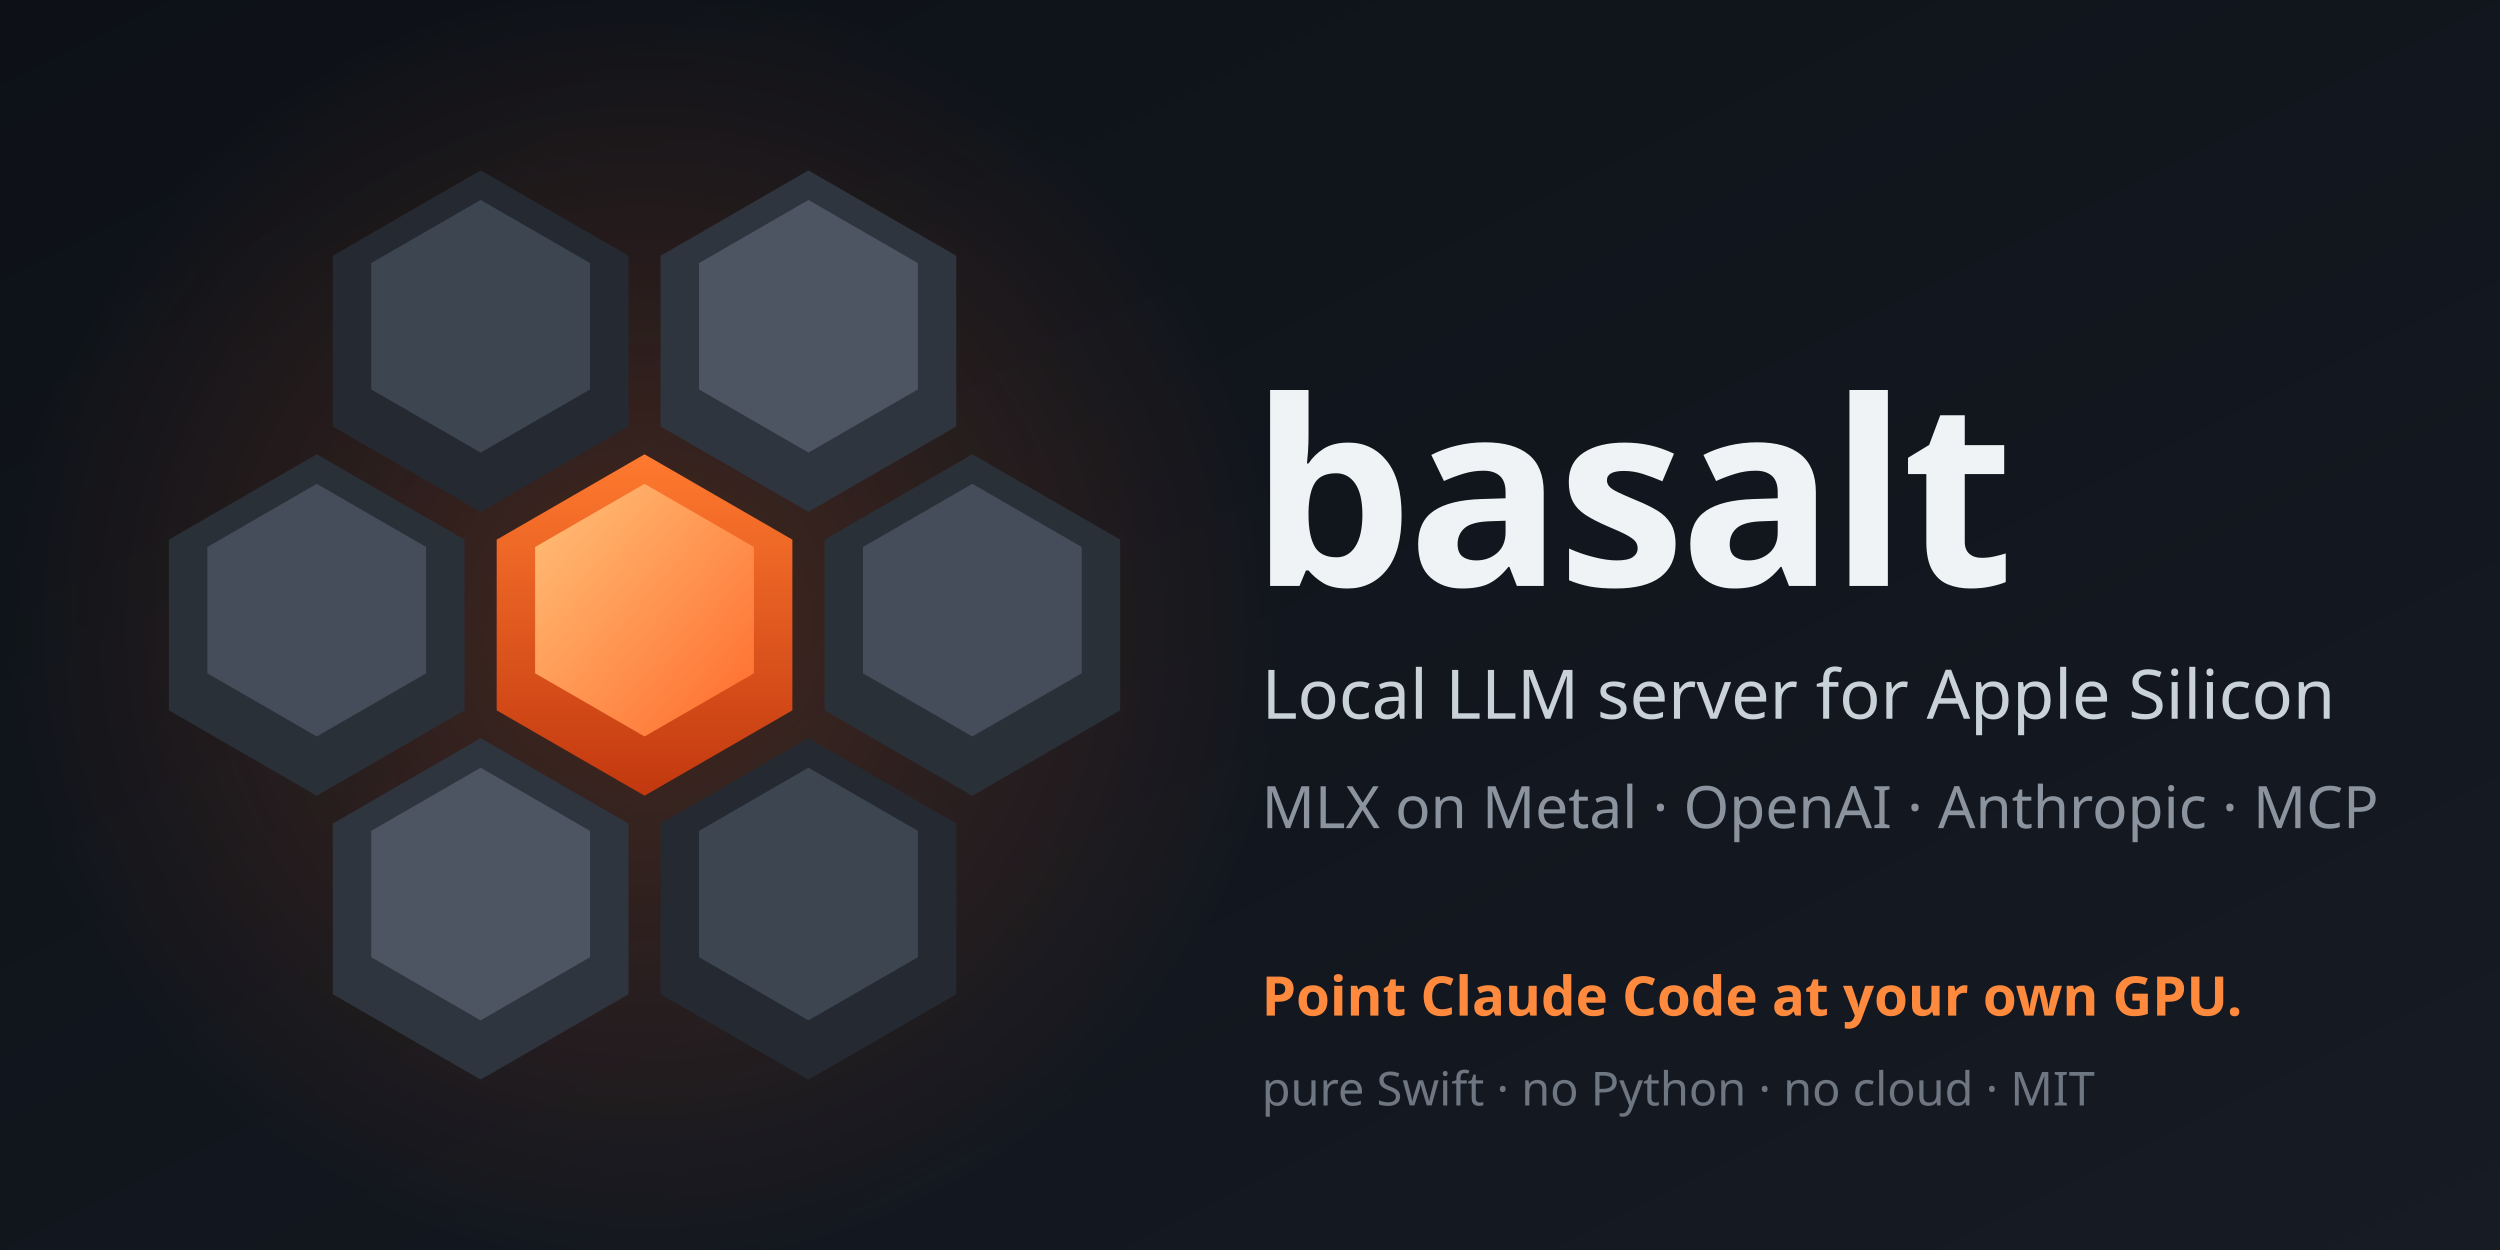
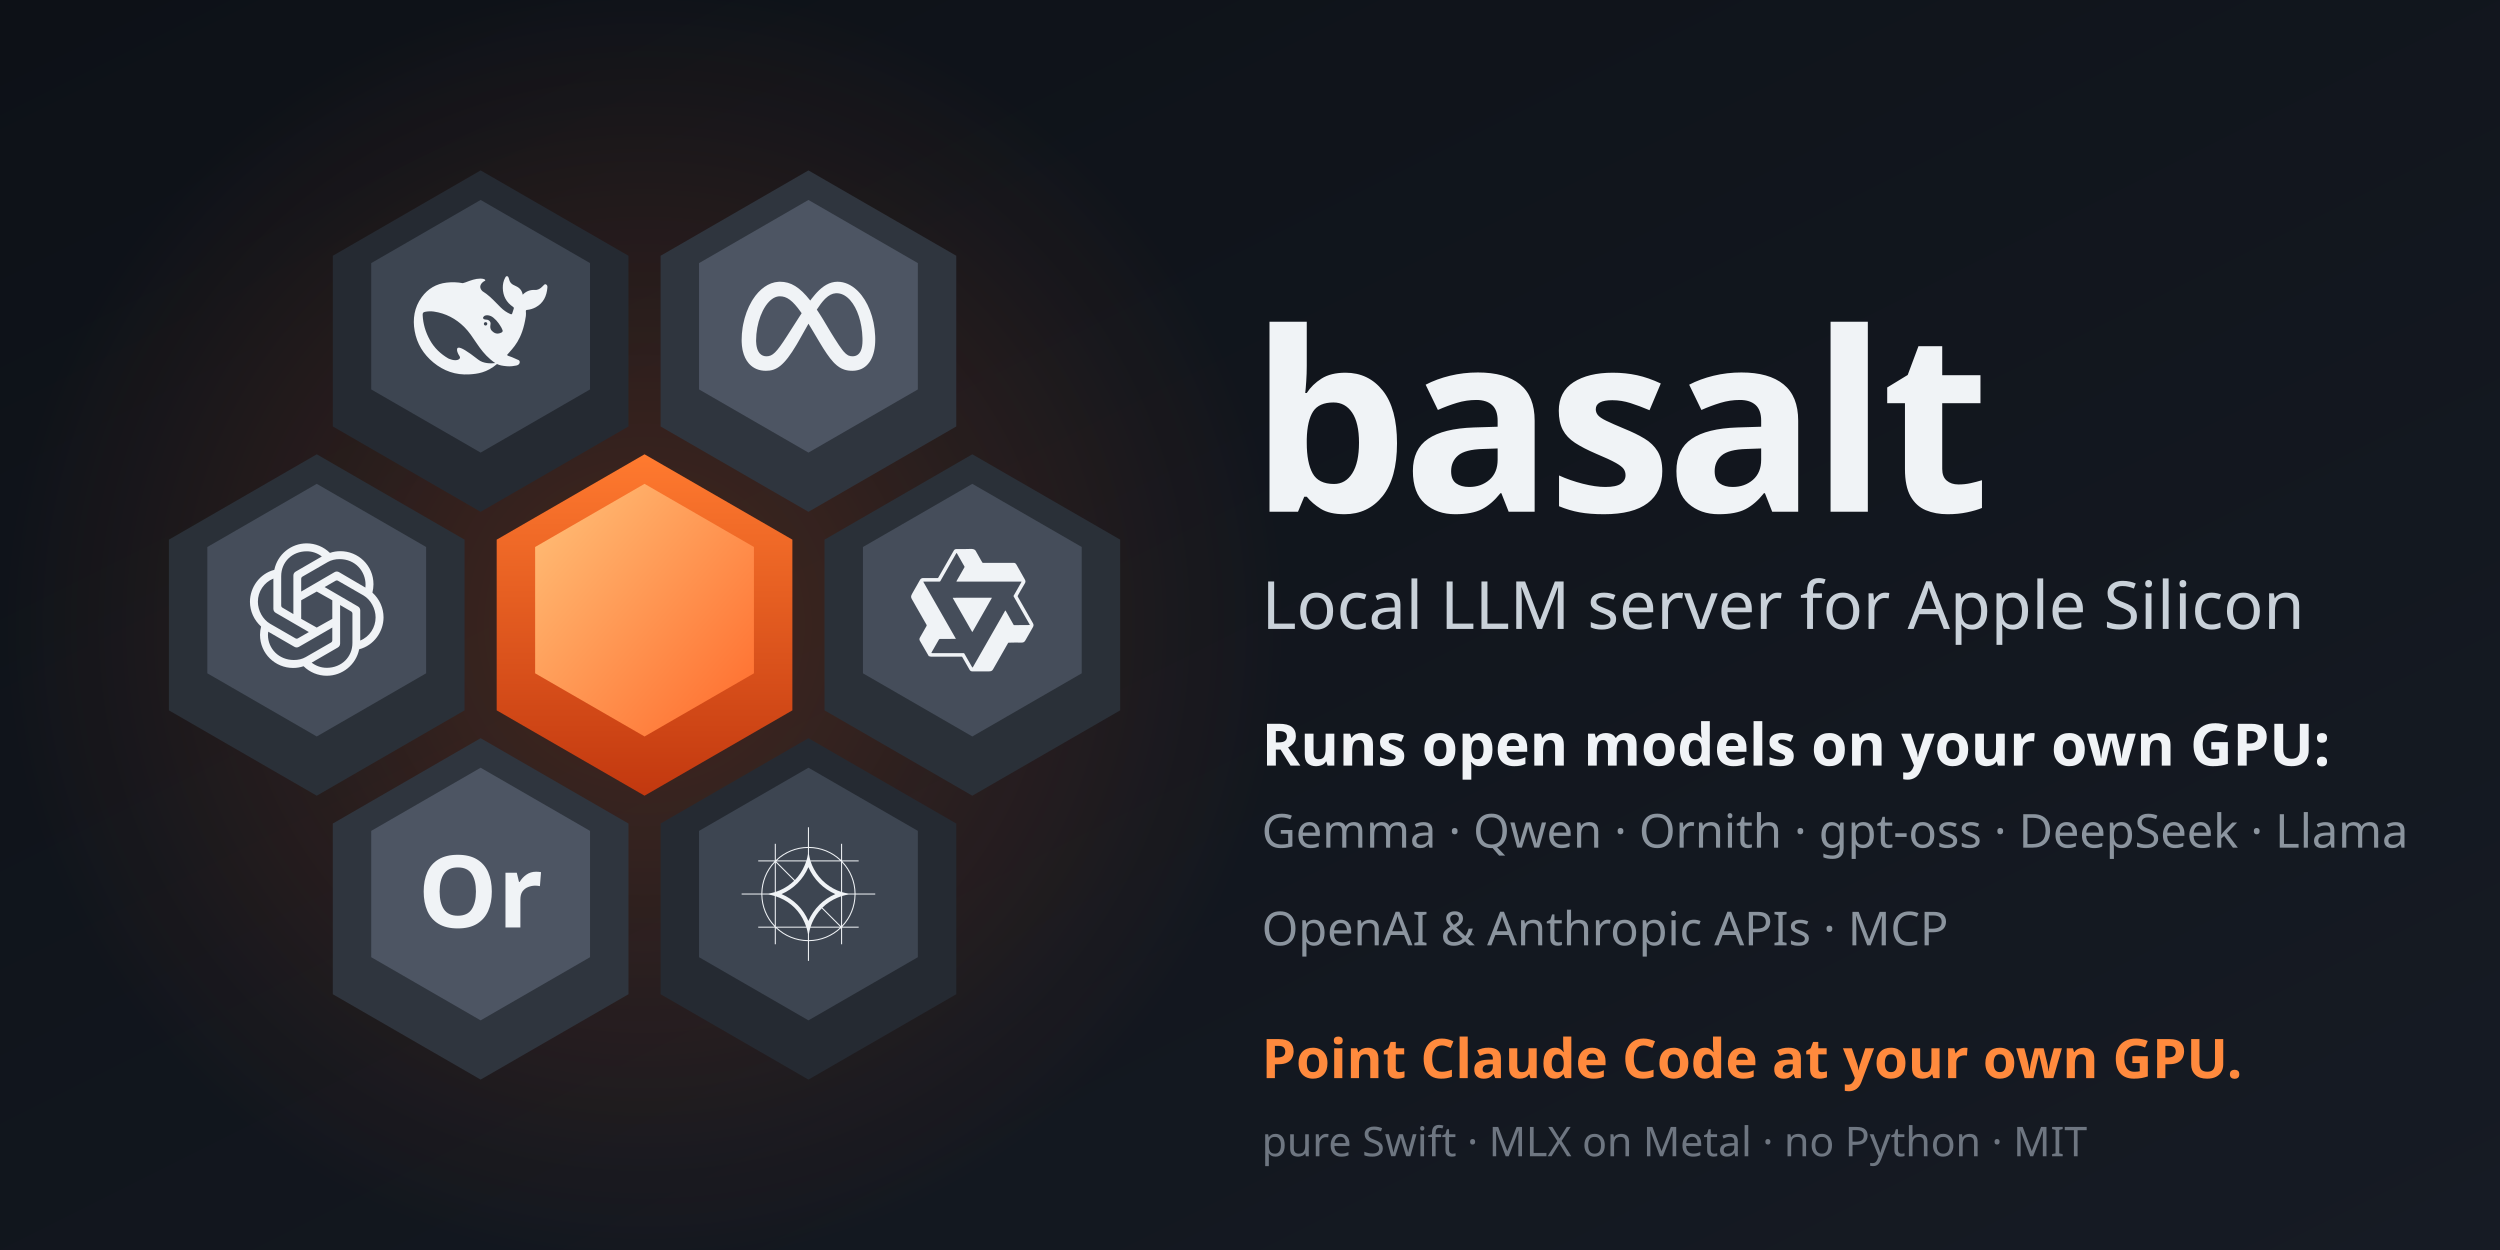
<svg xmlns="http://www.w3.org/2000/svg" viewBox="0 0 1280 640" width="1280" height="640">
  <defs>
    <linearGradient id="hotSide" x1="0" y1="0" x2="0" y2="1">
      <stop offset="0" stop-color="#ff7a2f" />
      <stop offset="1" stop-color="#c2380f" />
    </linearGradient>
    <linearGradient id="hotTop" x1="0" y1="0" x2="1" y2="1">
      <stop offset="0" stop-color="#ffc27a" />
      <stop offset="1" stop-color="#ff6a2b" />
    </linearGradient>
  </defs>
  <defs>
    <linearGradient id="bg" x1="0" y1="0" x2="1" y2="1">
      <stop offset="0" stop-color="#0d1117" />
      <stop offset="1" stop-color="#161b24" />
    </linearGradient>
    <radialGradient id="glow" cx="0.5" cy="0.5" r="0.5">
      <stop offset="0" stop-color="#ff6a2b" stop-opacity="0.22" />
      <stop offset="1" stop-color="#ff6a2b" stop-opacity="0" />
    </radialGradient>
  </defs>
  <rect width="1280" height="640" fill="url(#bg)" />
  <circle cx="330" cy="320" r="330" fill="url(#glow)" />
  <g transform="translate(330 320) scale(1.9)">
    <polygon points="39.84,23.00 0.00,46.00 -39.84,23.00 -39.84,-23.00 -0.00,-46.00 39.84,-23.00" fill="url(#hotSide)" />
    <polygon points="29.48,13.02 0.00,30.04 -29.48,13.02 -29.48,-21.02 -0.00,-38.04 29.48,-21.02" fill="url(#hotTop)" />
    <polygon points="128.17,23.00 88.33,46.00 48.50,23.00 48.50,-23.00 88.33,-46.00 128.17,-23.00" fill="#2a3038" />
    <polygon points="117.81,13.02 88.33,30.04 58.86,13.02 58.86,-21.02 88.33,-38.04 117.81,-21.02" fill="#454d5a" />
+     <g transform="translate(70.33 -22.00) scale(1.5)" fill="#f0f3f6" fill-rule="evenodd">
+       <path d="M12.604 1.34c.393.69.784 1.382 1.174 2.075a.18.18 0 00.157.091h5.552c.174 0 .322.11.446.327l1.454 2.57c.19.337.24.478.024.837-.26.43-.513.864-.76 1.3l-.367.658c-.106.196-.223.28-.04.512l2.652 4.637c.172.301.111.494-.043.77-.437.785-.882 1.564-1.335 2.34-.159.272-.352.375-.68.37-.777-.016-1.552-.01-2.327.016a.099.099 0 00-.081.05 575.097 575.097 0 01-2.705 4.74c-.169.293-.38.363-.725.364-.997.003-2.002.004-3.017.002a.537.537 0 01-.465-.271l-1.335-2.323a.09.09 0 00-.083-.049H4.982c-.285.03-.553-.001-.805-.092l-1.603-2.77a.543.543 0 01-.002-.54l1.207-2.12a.198.198 0 000-.197 550.951 550.951 0 01-1.875-3.272l-.79-1.395c-.16-.31-.173-.496.095-.965.465-.813.927-1.625 1.387-2.436.132-.234.304-.334.584-.335a338.3 338.3 0 012.589-.001.124.124 0 00.107-.063l2.806-4.895a.488.488 0 01.422-.246c.524-.001 1.053 0 1.583-.006L11.704 1c.341-.003.724.032.9.34zm-3.432.403a.06.06 0 00-.052.03L6.254 6.788a.157.157 0 01-.135.078H3.253c-.056 0-.07.025-.041.074l5.81 10.156c.025.042.013.062-.034.063l-2.795.015a.218.218 0 00-.2.116l-1.32 2.31c-.044.078-.021.118.068.118l5.716.008c.046 0 .08.02.104.061l1.403 2.454c.046.081.092.082.139 0l5.006-8.76.783-1.382a.055.055 0 01.096 0l1.424 2.53a.122.122 0 00.107.062l2.763-.02a.04.04 0 00.035-.02.041.041 0 000-.04l-2.9-5.086a.108.108 0 010-.113l.293-.507 1.12-1.977c.024-.041.012-.062-.035-.062H9.2c-.059 0-.073-.026-.043-.077l1.434-2.505a.107.107 0 000-.114L9.225 1.774a.06.06 0 00-.053-.031zm6.29 8.02c.046 0 .058.02.034.06l-.832 1.465-2.613 4.585a.056.056 0 01-.05.029.058.058 0 01-.05-.029L8.498 9.841c-.02-.034-.01-.052.028-.054l.216-.012 6.722-.012z" />
+     </g>
    <polygon points="84.00,99.50 44.17,122.50 4.33,99.50 4.33,53.50 44.17,30.50 84.00,53.50" fill="#252a32" />
    <polygon points="73.65,89.52 44.17,106.54 14.69,89.52 14.69,55.48 44.17,38.46 73.65,55.48" fill="#3d4551" />
+     <g transform="translate(26.17 54.50) scale(1.5)" fill="#f0f3f6" fill-rule="evenodd">
+       <path d="M12.34 5.953a8.233 8.233 0 01-.247-1.125V3.72a8.25 8.25 0 015.562 2.232H12.34zm-.69 0c.113-.373.199-.755.257-1.145V3.72a8.25 8.25 0 00-5.562 2.232h5.304zm-5.433.187h5.373a7.98 7.98 0 01-.267.696 8.41 8.41 0 01-1.76 2.65L6.216 6.14zm-.264-.187H2.977v.187h2.915a8.436 8.436 0 00-2.357 5.767H0v.186h3.535a8.436 8.436 0 002.357 5.767H2.977v.186h2.976v2.977h.187v-2.915a8.436 8.436 0 005.767 2.357V24h.186v-3.535a8.436 8.436 0 005.767-2.357v2.915h.186v-2.977h2.977v-.186h-2.915a8.436 8.436 0 002.357-5.767H24v-.186h-3.535a8.436 8.436 0 00-2.357-5.767h2.915v-.187h-2.977V2.977h-.186v2.915a8.436 8.436 0 00-5.767-2.357V0h-.186v3.535A8.436 8.436 0 006.14 5.892V2.977h-.187v2.976zm6.14 14.326a8.25 8.25 0 005.562-2.233H12.34c-.108.367-.19.743-.247 1.126v1.107zm-.186-1.087a8.015 8.015 0 00-.258-1.146H6.345a8.25 8.25 0 005.562 2.233v-1.087zm-8.186-7.285h1.107a8.23 8.23 0 001.125-.247V6.345a8.25 8.25 0 00-2.232 5.562zm1.087.186H3.72a8.25 8.25 0 002.232 5.562v-5.304a8.012 8.012 0 00-1.145-.258zm15.47-.186a8.25 8.25 0 00-2.232-5.562v5.315c.367.108.743.19 1.126.247h1.107zm-1.086.186c-.39.058-.772.144-1.146.258v5.304a8.25 8.25 0 002.233-5.562h-1.087zm-1.332 5.69V12.41a7.97 7.97 0 00-.696.267 8.409 8.409 0 00-2.65 1.76l3.346 3.346zm0-6.18v-5.45l-.012-.013h-5.451c.076.235.162.468.26.696a8.698 8.698 0 001.819 2.688 8.698 8.698 0 002.688 1.82c.228.097.46.183.696.259zM6.14 17.848V12.41c.235.078.468.167.696.267a8.403 8.403 0 012.688 1.799 8.404 8.404 0 011.799 2.688c.1.228.19.46.267.696H6.152l-.012-.012zm0-6.245V6.326l3.29 3.29a8.716 8.716 0 01-2.594 1.728 8.14 8.14 0 01-.696.259zm6.257 6.257h5.277l-3.29-3.29a8.716 8.716 0 00-1.728 2.594 8.135 8.135 0 00-.259.696zm-2.347-7.81a9.435 9.435 0 01-2.88 1.96 9.14 9.14 0 012.88 1.94 9.14 9.14 0 011.94 2.88 9.435 9.435 0 011.96-2.88 9.14 9.14 0 012.88-1.94 9.435 9.435 0 01-2.88-1.96 9.434 9.434 0 01-1.96-2.88 9.14 9.14 0 01-1.94 2.88z" />
+     </g>
    <polygon points="-4.33,99.50 -44.17,122.50 -84.00,99.50 -84.00,53.50 -44.17,30.50 -4.33,53.50" fill="#2f353e" />
    <polygon points="-14.69,89.52 -44.17,106.54 -73.65,89.52 -73.65,55.48 -44.17,38.46 -14.69,55.48" fill="#4d5563" />
+     <text x="-44.2" y="81.5" text-anchor="middle" font-family="Noto Sans, DejaVu Sans, Helvetica, Arial, sans-serif" font-size="27" font-weight="700" fill="#f0f3f6">Or</text>
    <polygon points="-48.50,23.00 -88.33,46.00 -128.17,23.00 -128.17,-23.00 -88.33,-46.00 -48.50,-23.00" fill="#2a3038" />
    <polygon points="-58.86,13.02 -88.33,30.04 -117.81,13.02 -117.81,-21.02 -88.33,-38.04 -58.86,-21.02" fill="#454d5a" />
+     <g transform="translate(-106.33 -22.00) scale(1.5)" fill="#f0f3f6" fill-rule="evenodd">
+       <path d="M9.205 8.658v-2.26c0-.19.072-.333.238-.428l4.543-2.616c.619-.357 1.356-.523 2.117-.523 2.854 0 4.662 2.212 4.662 4.566 0 .167 0 .357-.024.547l-4.71-2.759a.797.797 0 00-.856 0l-5.97 3.473zm10.609 8.8V12.06c0-.333-.143-.57-.429-.737l-5.97-3.473 1.95-1.118a.433.433 0 01.476 0l4.543 2.617c1.309.76 2.189 2.378 2.189 3.948 0 1.808-1.07 3.473-2.76 4.163zM7.802 12.703l-1.95-1.142c-.167-.095-.239-.238-.239-.428V5.899c0-2.545 1.95-4.472 4.591-4.472 1 0 1.927.333 2.712.928L8.23 5.067c-.285.166-.428.404-.428.737v6.898zM12 15.128l-2.795-1.57v-3.33L12 8.658l2.795 1.57v3.33L12 15.128zm1.796 7.23c-1 0-1.927-.332-2.712-.927l4.686-2.712c.285-.166.428-.404.428-.737v-6.898l1.974 1.142c.167.095.238.238.238.428v5.233c0 2.545-1.974 4.472-4.614 4.472zm-5.637-5.303l-4.544-2.617c-1.308-.761-2.188-2.378-2.188-3.948A4.482 4.482 0 014.21 6.327v5.423c0 .333.143.571.428.738l5.947 3.449-1.95 1.118a.432.432 0 01-.476 0zm-.262 3.9c-2.688 0-4.662-2.021-4.662-4.519 0-.19.024-.38.047-.57l4.686 2.71c.286.167.571.167.856 0l5.97-3.448v2.26c0 .19-.07.333-.237.428l-4.543 2.616c-.619.357-1.356.523-2.117.523zm5.899 2.83a5.947 5.947 0 005.827-4.756C22.287 18.339 24 15.84 24 13.296c0-1.665-.713-3.282-1.998-4.448.119-.5.19-.999.19-1.498 0-3.401-2.759-5.947-5.946-5.947-.642 0-1.26.095-1.88.31A5.962 5.962 0 0010.205 0a5.947 5.947 0 00-5.827 4.757C1.713 5.447 0 7.945 0 10.49c0 1.666.713 3.283 1.998 4.448-.119.5-.19 1-.19 1.499 0 3.401 2.759 5.946 5.946 5.946.642 0 1.26-.095 1.88-.309a5.96 5.96 0 004.162 1.713z" />
+     </g>
    <polygon points="-4.33,-53.50 -44.17,-30.50 -84.00,-53.50 -84.00,-99.50 -44.17,-122.50 -4.33,-99.50" fill="#252a32" />
    <polygon points="-14.69,-63.48 -44.17,-46.46 -73.65,-63.48 -73.65,-97.52 -44.17,-114.54 -14.69,-97.52" fill="#3d4551" />
+     <g transform="translate(-62.17 -98.50) scale(1.5)" fill="#f0f3f6" fill-rule="evenodd">
+       <path d="M23.748 4.482c-.254-.124-.364.113-.512.234-.051.039-.094.09-.137.136-.372.397-.806.657-1.373.626-.829-.046-1.537.214-2.163.848-.133-.782-.575-1.248-1.247-1.548-.352-.156-.708-.311-.955-.65-.172-.241-.219-.51-.305-.774-.055-.16-.11-.323-.293-.35-.2-.031-.278.136-.356.276-.313.572-.434 1.202-.422 1.84.027 1.436.633 2.58 1.838 3.393.137.093.172.187.129.323-.082.28-.18.552-.266.833-.055.179-.137.217-.329.14a5.526 5.526 0 01-1.736-1.18c-.857-.828-1.631-1.742-2.597-2.458a11.365 11.365 0 00-.689-.471c-.985-.957.13-1.743.388-1.836.27-.098.093-.432-.779-.428-.872.004-1.67.295-2.687.684a3.055 3.055 0 01-.465.137 9.597 9.597 0 00-2.883-.102c-1.885.21-3.39 1.102-4.497 2.623C.082 8.606-.231 10.684.152 12.85c.403 2.284 1.569 4.175 3.36 5.653 1.858 1.533 3.997 2.284 6.438 2.14 1.482-.085 3.133-.284 4.994-1.86.47.234.962.327 1.78.397.63.059 1.236-.03 1.705-.128.735-.156.684-.837.419-.961-2.155-1.004-1.682-.595-2.113-.926 1.096-1.296 2.746-2.642 3.392-7.003.05-.347.007-.565 0-.845-.004-.17.035-.237.23-.256a4.173 4.173 0 001.545-.475c1.396-.763 1.96-2.015 2.093-3.517.02-.23-.004-.467-.247-.588zM11.581 18c-2.089-1.642-3.102-2.183-3.52-2.16-.392.024-.321.471-.235.763.09.288.207.486.371.739.114.167.192.416-.113.603-.673.416-1.842-.14-1.897-.167-1.361-.802-2.5-1.86-3.301-3.307-.774-1.393-1.224-2.887-1.298-4.482-.02-.386.093-.522.477-.592a4.696 4.696 0 011.529-.039c2.132.312 3.946 1.265 5.468 2.774.868.86 1.525 1.887 2.202 2.891.72 1.066 1.494 2.082 2.48 2.914.348.292.625.514.891.677-.802.09-2.14.11-3.054-.614zm1-6.44a.306.306 0 01.415-.287.302.302 0 01.2.288.306.306 0 01-.31.307.303.303 0 01-.304-.308zm3.11 1.596c-.2.081-.399.151-.59.16a1.245 1.245 0 01-.798-.254c-.274-.23-.47-.358-.552-.758a1.73 1.73 0 01.016-.588c.07-.327-.008-.537-.239-.727-.187-.156-.426-.199-.688-.199a.559.559 0 01-.254-.078c-.11-.054-.2-.19-.114-.358.028-.054.16-.186.192-.21.356-.202.767-.136 1.146.016.352.144.618.408 1.001.782.391.451.462.576.685.914.176.265.336.537.445.848.067.195-.019.354-.25.452z" />
+     </g>
    <polygon points="84.00,-53.50 44.17,-30.50 4.33,-53.50 4.33,-99.50 44.17,-122.50 84.00,-99.50" fill="#2f353e" />
    <polygon points="73.65,-63.48 44.17,-46.46 14.69,-63.48 14.69,-97.52 44.17,-114.54 73.65,-97.52" fill="#4d5563" />
+     <g transform="translate(26.17 -98.50) scale(1.5)" fill="#f0f3f6" fill-rule="evenodd">
+       <path d="M6.897 4c1.915 0 3.516.932 5.43 3.376l.282-.373c.19-.246.383-.484.58-.71l.313-.35C14.588 4.788 15.792 4 17.225 4c1.273 0 2.469.557 3.491 1.516l.218.213c1.73 1.765 2.917 4.71 3.053 8.026l.011.392.002.25c0 1.501-.28 2.759-.818 3.7l-.14.23-.108.153c-.301.42-.664.758-1.086 1.009l-.265.142-.087.04a3.493 3.493 0 01-.302.118 4.117 4.117 0 01-1.33.208c-.524 0-.996-.067-1.438-.215-.614-.204-1.163-.56-1.726-1.116l-.227-.235c-.753-.812-1.534-1.976-2.493-3.586l-1.43-2.41-.544-.895-1.766 3.13-.343.592C7.597 19.156 6.227 20 4.356 20c-1.21 0-2.205-.42-2.936-1.182l-.168-.184c-.484-.573-.837-1.311-1.043-2.189l-.067-.32a8.69 8.69 0 01-.136-1.288L0 14.468c.002-.745.06-1.49.174-2.23l.1-.573c.298-1.53.828-2.958 1.536-4.157l.209-.34c1.177-1.83 2.789-3.053 4.615-3.16L6.897 4zm-.033 2.615l-.201.01c-.83.083-1.606.673-2.252 1.577l-.138.199-.01.018c-.67 1.017-1.185 2.378-1.456 3.845l-.004.022a12.591 12.591 0 00-.207 2.254l.002.188c.004.18.017.36.04.54l.043.291c.092.503.257.908.486 1.208l.117.137c.303.323.698.492 1.17.492 1.1 0 1.796-.676 3.696-3.641l2.175-3.4.454-.701-.139-.198C9.11 7.3 8.084 6.616 6.864 6.616zm10.196-.552l-.176.007c-.635.048-1.223.359-1.82.933l-.196.198c-.439.462-.887 1.064-1.367 1.807l.266.398c.18.274.362.56.55.858l.293.475 1.396 2.335.695 1.114c.583.926 1.03 1.6 1.408 2.082l.213.262c.282.326.529.54.777.673l.102.05c.227.1.457.138.718.138.176.002.35-.023.518-.073.338-.104.61-.32.813-.637l.095-.163.077-.162c.194-.459.29-1.06.29-1.785l-.006-.449c-.08-2.871-.938-5.372-2.2-6.798l-.176-.189c-.67-.683-1.444-1.074-2.27-1.074z" />
+     </g>
  </g>
  <g font-family="Noto Sans, DejaVu Sans, Helvetica, Arial, sans-serif" fill="#f0f3f6">
-     <text x="640" y="300" font-size="132" font-weight="700" letter-spacing="-3">basalt</text>
-     <text x="646" y="368" font-size="35" fill="#c9d1d9">Local LLM server for Apple Silicon</text>
-     <text x="646" y="424" font-size="30" fill="#8b949e">MLX on Metal  ·  OpenAI  ·  Anthropic  ·  MCP</text>
-     <text x="646" y="520" font-size="28" fill="#ff8a3d" font-weight="600">Point Claude Code at your own GPU.</text>
-     <text x="646" y="566" font-size="24" fill="#6e7681">pure Swift  ·  no Python  ·  no cloud  ·  MIT</text>
+     <text x="640" y="262" font-size="128" font-weight="700" letter-spacing="-3">basalt</text>
+     <text x="646" y="322" font-size="34" fill="#c9d1d9">Local LLM server for Apple Silicon</text>
+     <text x="646" y="392" font-size="30" fill="#f0f3f6" font-weight="600">Runs open models on your own GPU:</text>
+     <text x="646" y="434" font-size="24" fill="#8b949e">Gemma · Qwen · Ornith · gpt-oss · DeepSeek · Llama</text>
+     <text x="646" y="484" font-size="24" fill="#8b949e">OpenAI &amp; Anthropic APIs · MCP</text>
+     <text x="646" y="552" font-size="28" fill="#ff8a3d" font-weight="600">Point Claude Code at your own GPU.</text>
+     <text x="646" y="592" font-size="21" fill="#6e7681">pure Swift · MLX on Metal · no Python · MIT</text>
  </g>
</svg>
